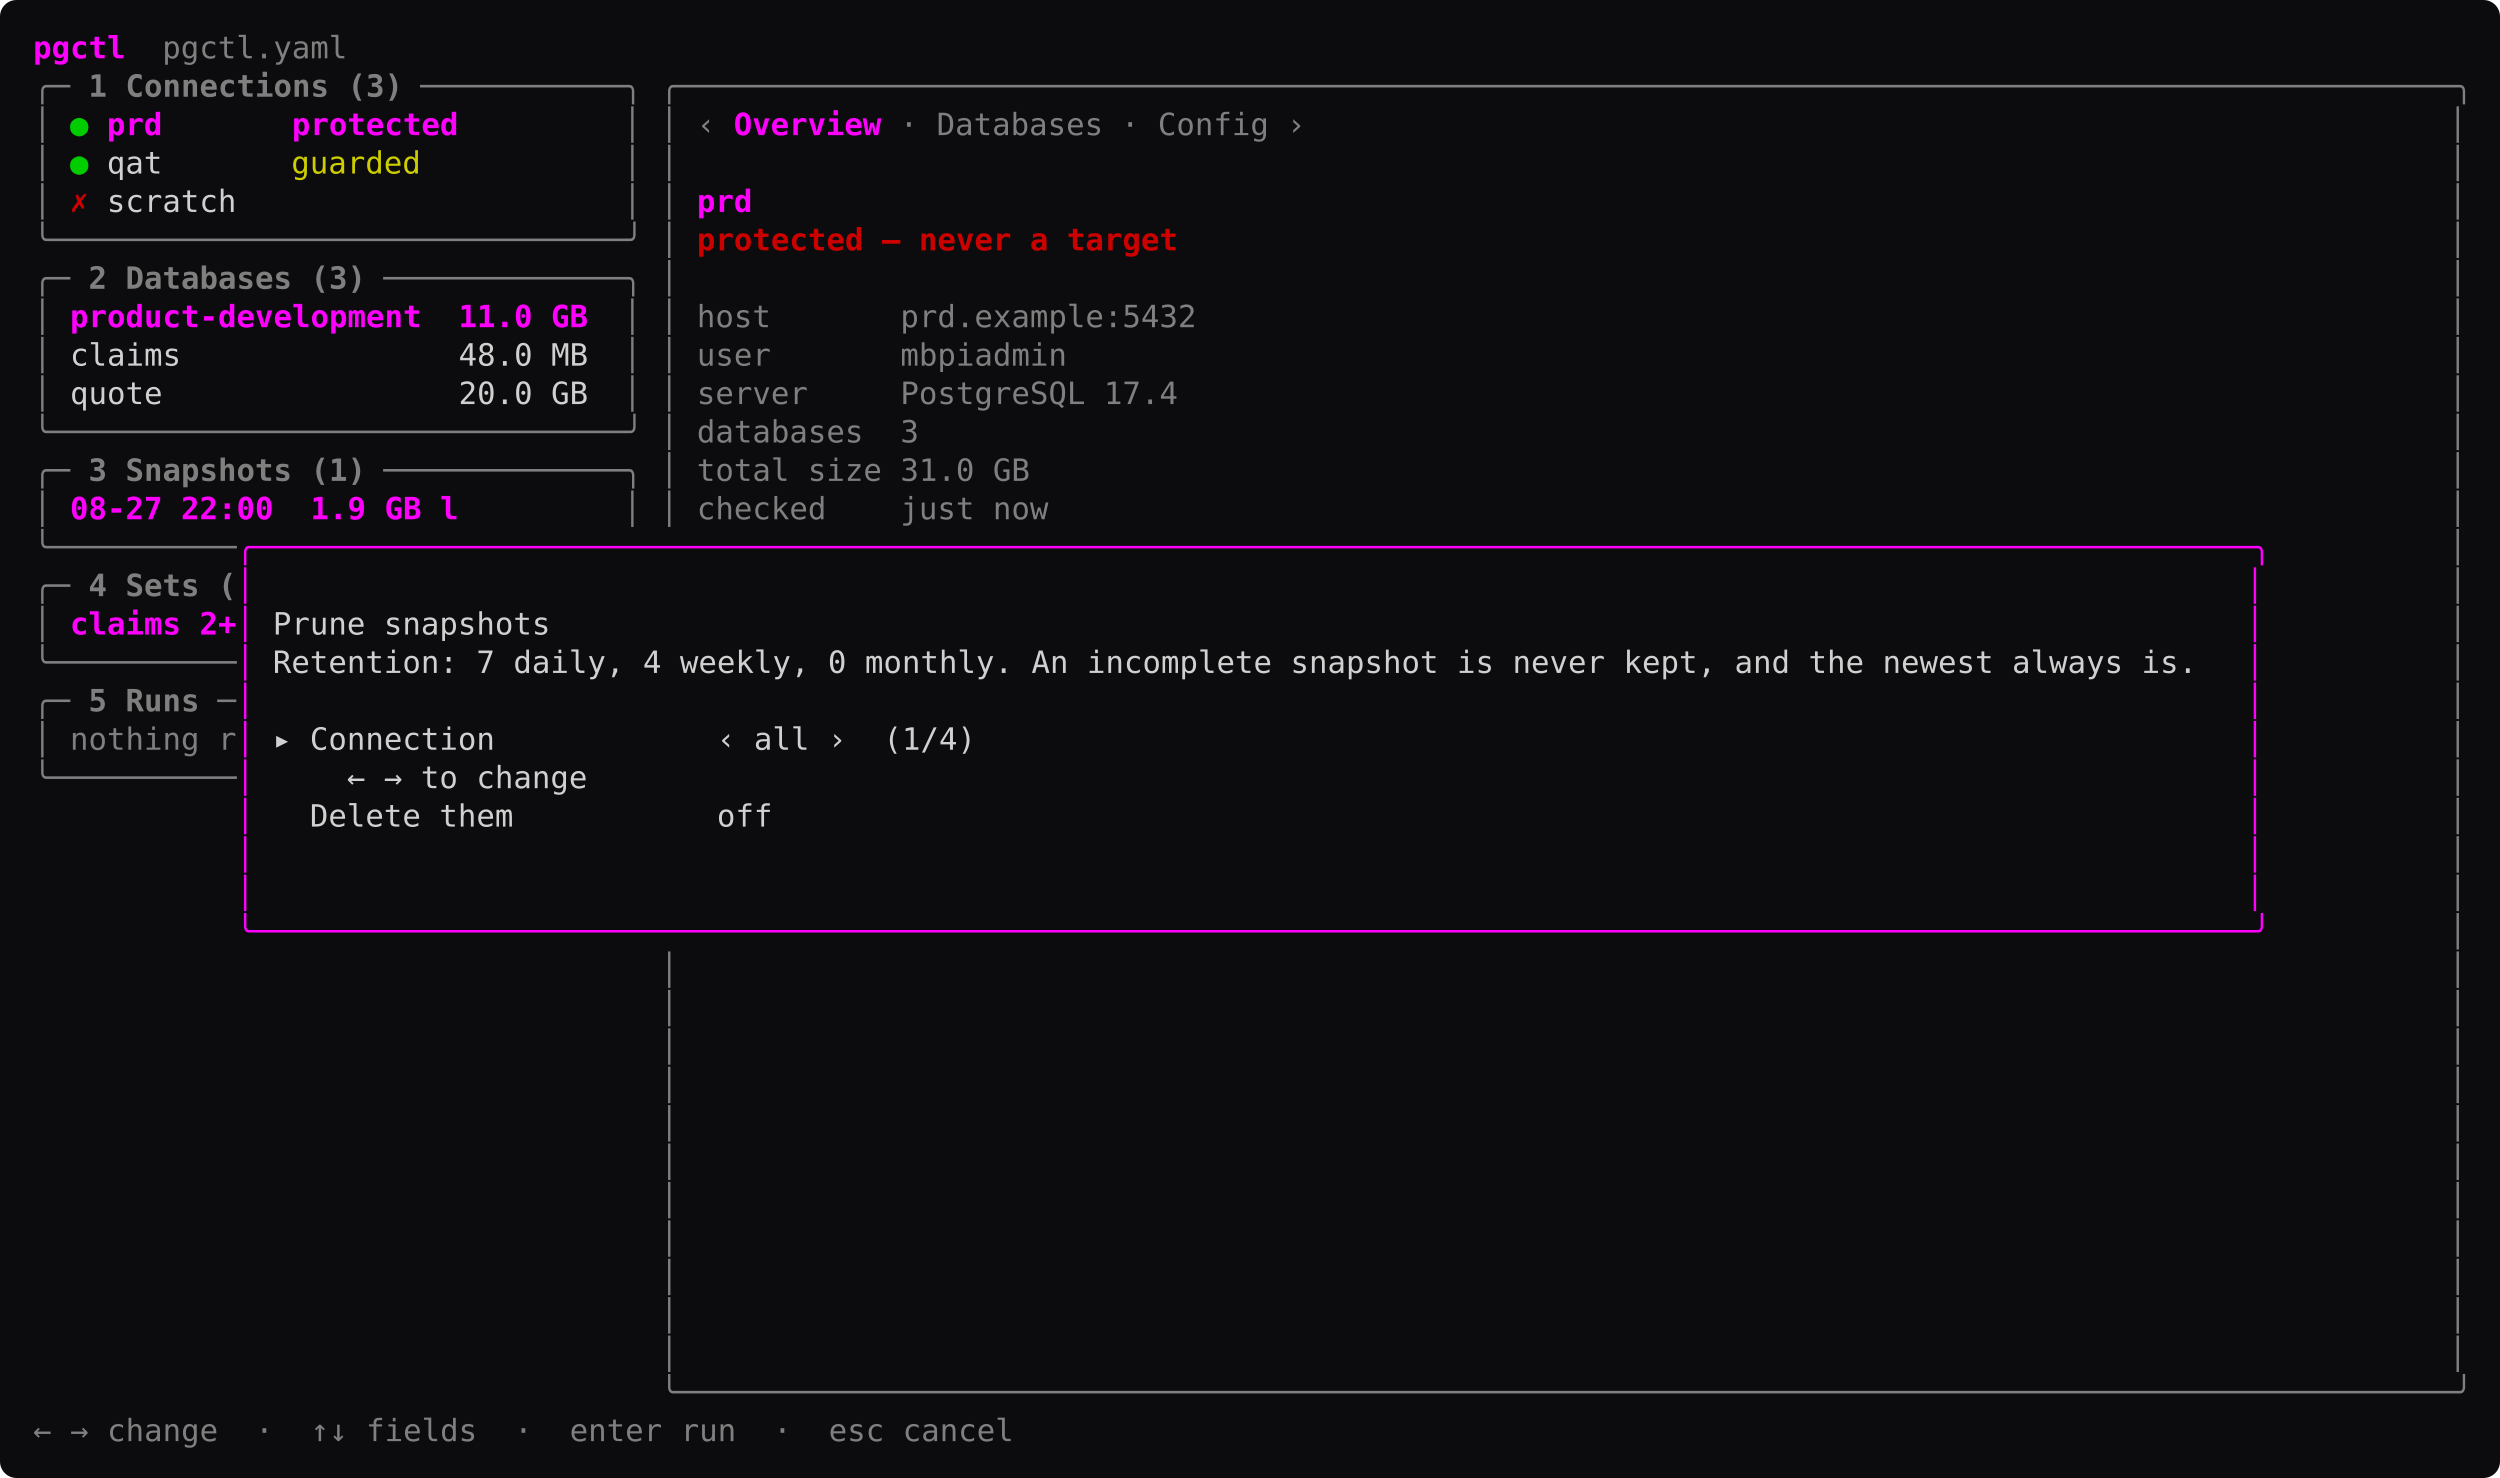
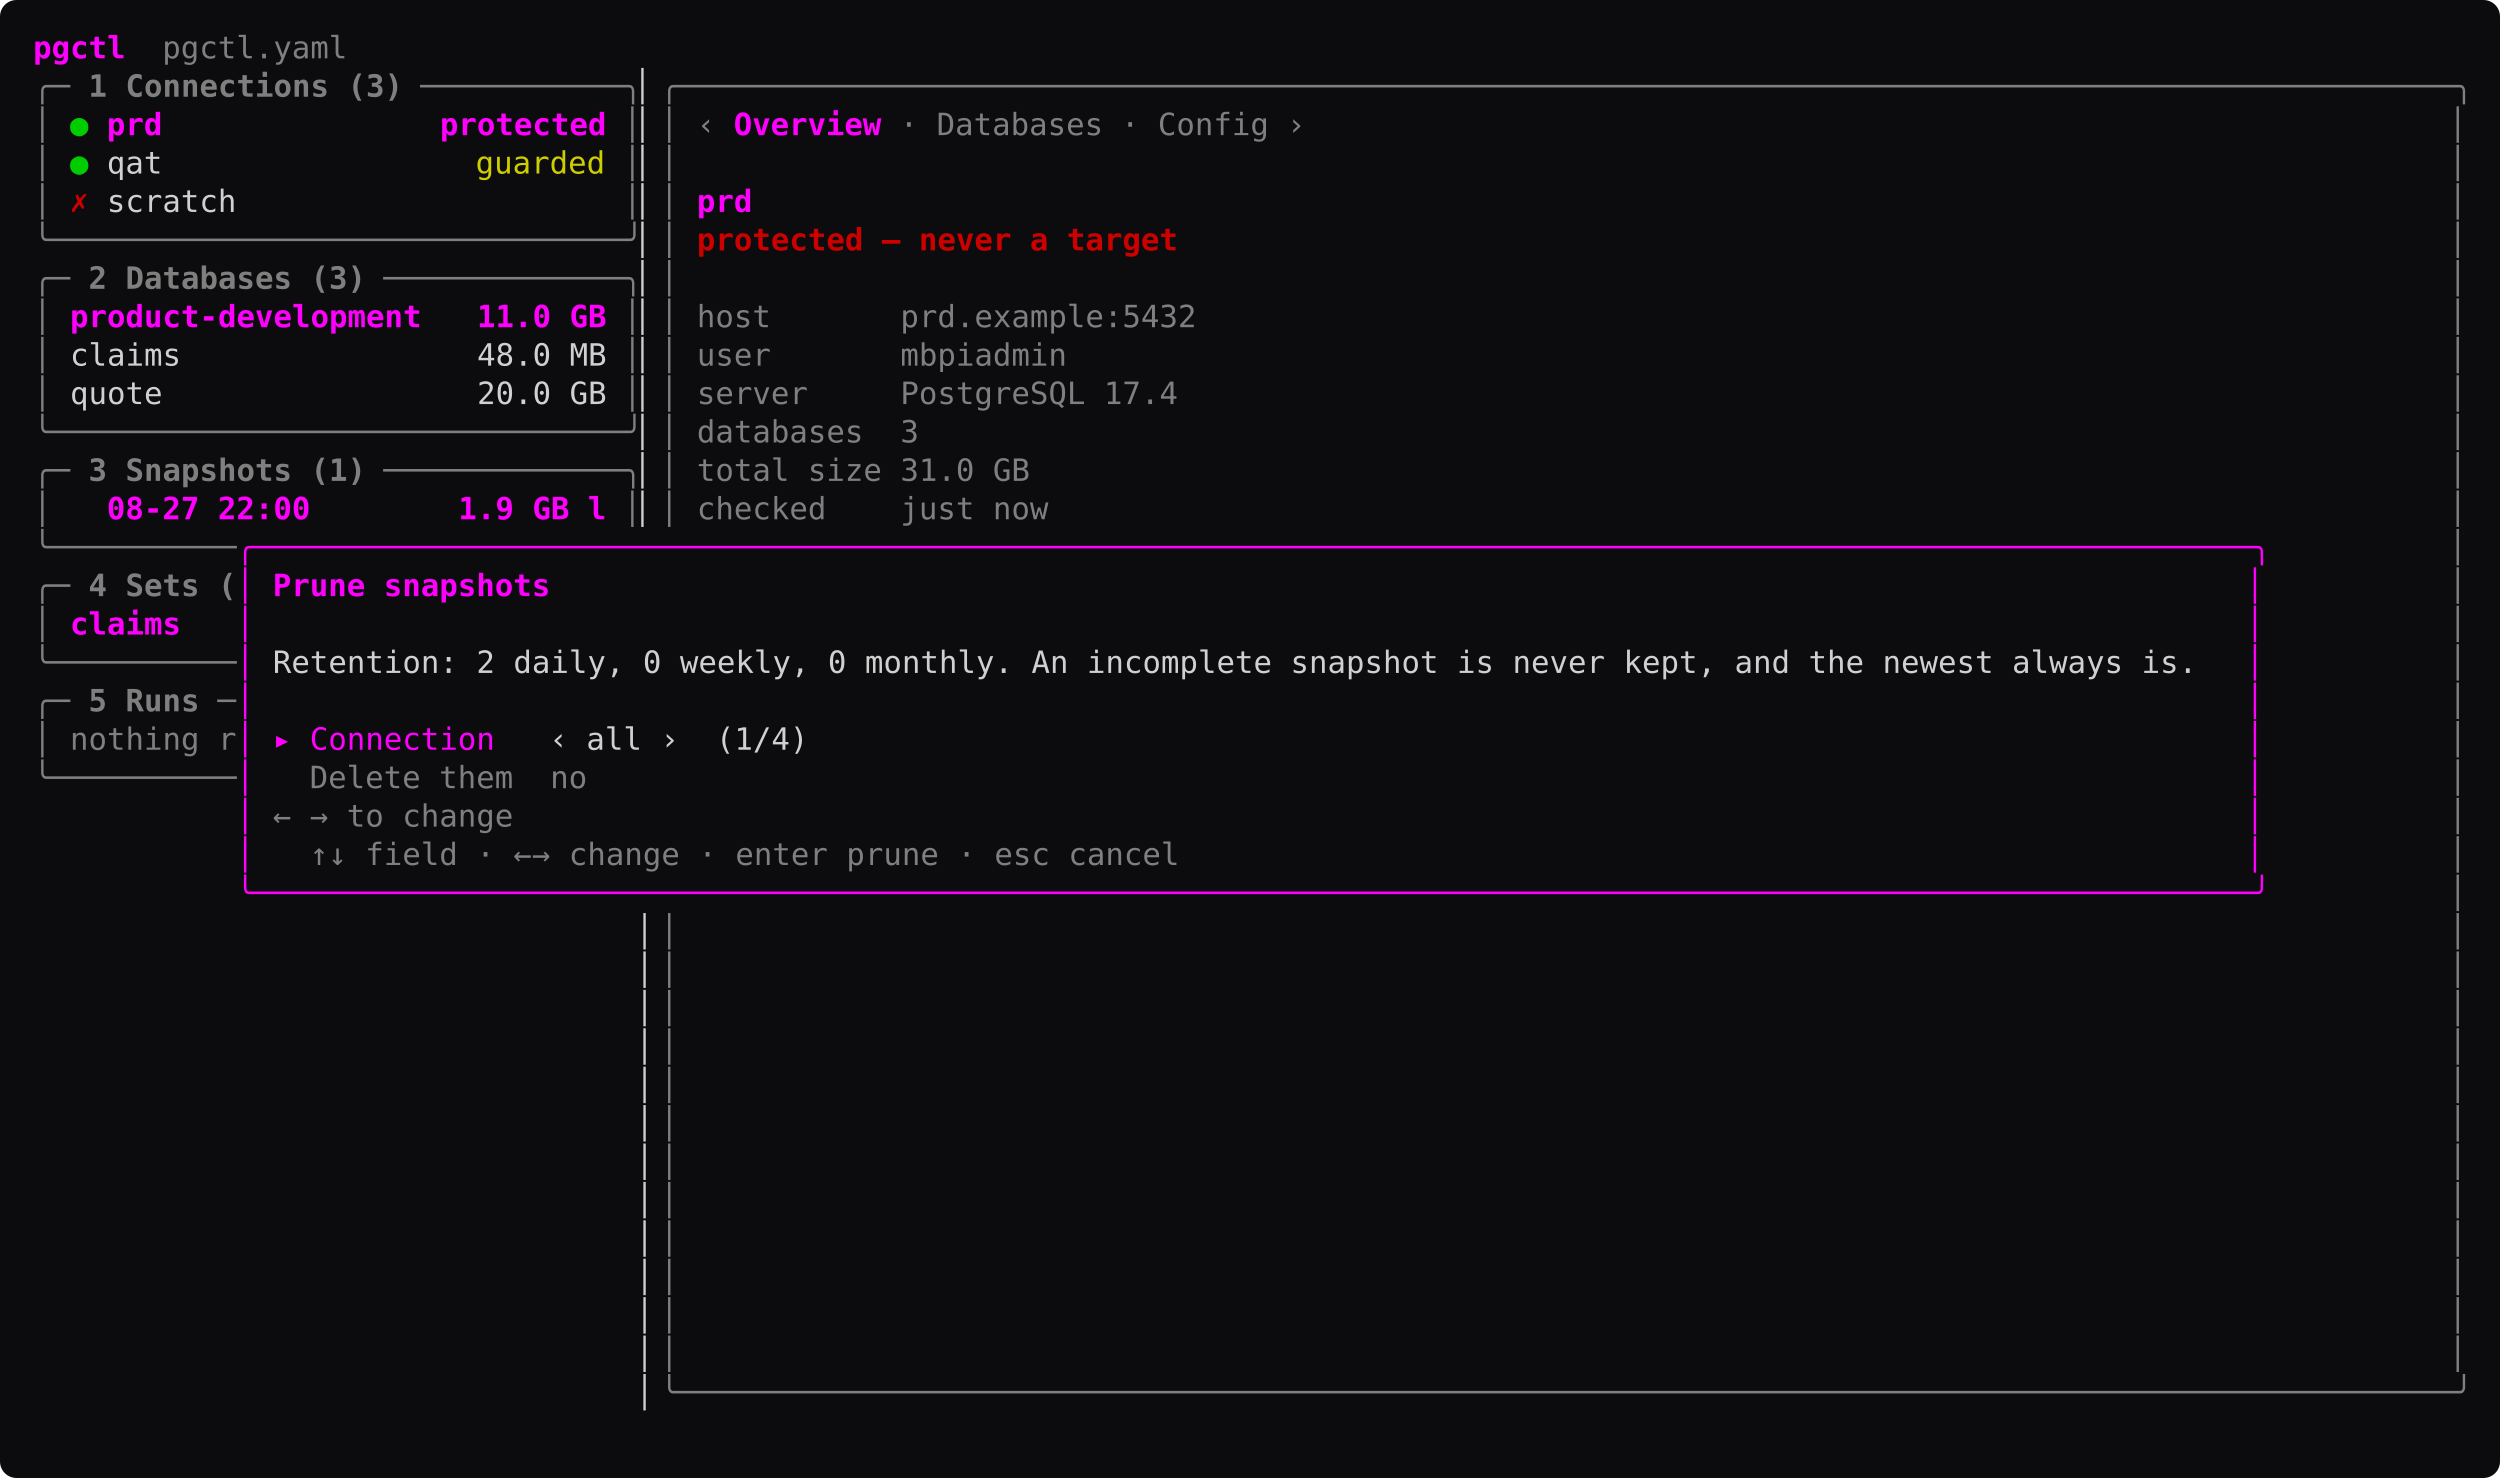
<svg xmlns="http://www.w3.org/2000/svg" width="1057.6" height="625.25" viewBox="0 0 1057.6 625.25" font-family="ui-monospace, 'SF Mono', SFMono-Regular, Menlo, Consolas, 'DejaVu Sans Mono', monospace" font-size="13" role="img">
  <rect width="1057.6" height="625.25" rx="7" fill="#0c0c0e" />
  <text x="14" y="24.68" textLength="39" lengthAdjust="spacing" fill="#ff00ff" font-weight="600" xml:space="preserve">pgctl</text>
  <text x="53" y="24.68" textLength="93.6" lengthAdjust="spacing" fill="#7f7f7f" xml:space="preserve">  pgctl.yaml</text>
  <text x="14" y="40.92" textLength="15.6" lengthAdjust="spacing" fill="#7f7f7f" xml:space="preserve">╭─</text>
  <text x="29.6" y="40.92" textLength="140.4" lengthAdjust="spacing" fill="#7f7f7f" font-weight="600" xml:space="preserve"> 1 Connections (3)</text>
  <text x="177.8" y="40.92" textLength="93.6" lengthAdjust="spacing" fill="#7f7f7f" xml:space="preserve">───────────╮</text>
+   <text x="271.4" y="40.92" textLength="7.8" lengthAdjust="spacing" fill="#d0d0d0" xml:space="preserve">▏</text>
  <text x="279.2" y="40.92" textLength="764.4" lengthAdjust="spacing" fill="#7f7f7f" xml:space="preserve">╭────────────────────────────────────────────────────────────────────────────────────────────────╮</text>
  <text x="14" y="57.17" textLength="7.8" lengthAdjust="spacing" fill="#7f7f7f" xml:space="preserve">│</text>
  <text x="29.6" y="57.17" textLength="7.8" lengthAdjust="spacing" fill="#00cd00" xml:space="preserve">●</text>
-   <text x="45.2" y="57.17" textLength="148.2" lengthAdjust="spacing" fill="#ff00ff" font-weight="600" xml:space="preserve">prd       protected</text>
+   <text x="45.2" y="57.17" textLength="210.6" lengthAdjust="spacing" fill="#ff00ff" font-weight="600" xml:space="preserve">prd               protected</text>
  <text x="263.6" y="57.17" textLength="7.8" lengthAdjust="spacing" fill="#7f7f7f" xml:space="preserve">│</text>
+   <text x="271.4" y="57.17" textLength="7.8" lengthAdjust="spacing" fill="#d0d0d0" xml:space="preserve">▏</text>
  <text x="279.2" y="57.17" textLength="7.8" lengthAdjust="spacing" fill="#7f7f7f" xml:space="preserve">│</text>
  <text x="294.8" y="57.17" textLength="7.8" lengthAdjust="spacing" fill="#7f7f7f" xml:space="preserve">‹</text>
  <text x="310.4" y="57.17" textLength="7.8" lengthAdjust="spacing" fill="#ff00ff" font-weight="600" xml:space="preserve">O</text>
  <text x="318.2" y="57.17" textLength="7.8" lengthAdjust="spacing" fill="#ff00ff" font-weight="600" xml:space="preserve">v</text>
  <text x="326" y="57.17" textLength="7.8" lengthAdjust="spacing" fill="#ff00ff" font-weight="600" xml:space="preserve">e</text>
  <text x="333.8" y="57.17" textLength="7.8" lengthAdjust="spacing" fill="#ff00ff" font-weight="600" xml:space="preserve">r</text>
  <text x="341.6" y="57.17" textLength="7.8" lengthAdjust="spacing" fill="#ff00ff" font-weight="600" xml:space="preserve">v</text>
  <text x="349.4" y="57.17" textLength="7.8" lengthAdjust="spacing" fill="#ff00ff" font-weight="600" xml:space="preserve">i</text>
  <text x="357.2" y="57.17" textLength="7.8" lengthAdjust="spacing" fill="#ff00ff" font-weight="600" xml:space="preserve">e</text>
  <text x="365" y="57.17" textLength="7.8" lengthAdjust="spacing" fill="#ff00ff" font-weight="600" xml:space="preserve">w</text>
  <text x="380.6" y="57.17" textLength="7.8" lengthAdjust="spacing" fill="#7f7f7f" xml:space="preserve">·</text>
  <text x="388.4" y="57.17" textLength="78" lengthAdjust="spacing" fill="#7f7f7f" xml:space="preserve"> Databases</text>
  <text x="474.2" y="57.17" textLength="7.8" lengthAdjust="spacing" fill="#7f7f7f" xml:space="preserve">·</text>
  <text x="482" y="57.17" textLength="54.6" lengthAdjust="spacing" fill="#7f7f7f" xml:space="preserve"> Config</text>
  <text x="544.4" y="57.17" textLength="7.8" lengthAdjust="spacing" fill="#7f7f7f" xml:space="preserve">›</text>
  <text x="1035.8" y="57.17" textLength="7.8" lengthAdjust="spacing" fill="#7f7f7f" xml:space="preserve">│</text>
  <text x="14" y="73.42" textLength="7.8" lengthAdjust="spacing" fill="#7f7f7f" xml:space="preserve">│</text>
  <text x="29.6" y="73.42" textLength="7.8" lengthAdjust="spacing" fill="#00cd00" xml:space="preserve">●</text>
  <text x="45.2" y="73.42" textLength="23.4" lengthAdjust="spacing" fill="#d0d0d0" xml:space="preserve">qat</text>
-   <text x="115.4" y="73.42" textLength="62.4" lengthAdjust="spacing" fill="#cdcd00" xml:space="preserve"> guarded</text>
+   <text x="201.2" y="73.42" textLength="54.6" lengthAdjust="spacing" fill="#cdcd00" xml:space="preserve">guarded</text>
  <text x="263.6" y="73.42" textLength="7.8" lengthAdjust="spacing" fill="#7f7f7f" xml:space="preserve">│</text>
+   <text x="271.4" y="73.42" textLength="7.8" lengthAdjust="spacing" fill="#d0d0d0" xml:space="preserve">▏</text>
  <text x="279.2" y="73.42" textLength="7.8" lengthAdjust="spacing" fill="#7f7f7f" xml:space="preserve">│</text>
  <text x="1035.8" y="73.42" textLength="7.8" lengthAdjust="spacing" fill="#7f7f7f" xml:space="preserve">│</text>
  <text x="14" y="89.67" textLength="7.8" lengthAdjust="spacing" fill="#7f7f7f" xml:space="preserve">│</text>
  <text x="29.6" y="89.67" textLength="7.8" lengthAdjust="spacing" fill="#cd0000" font-weight="600" xml:space="preserve">✗</text>
  <text x="45.2" y="89.67" textLength="54.6" lengthAdjust="spacing" fill="#d0d0d0" xml:space="preserve">scratch</text>
  <text x="263.6" y="89.67" textLength="7.8" lengthAdjust="spacing" fill="#7f7f7f" xml:space="preserve">│</text>
+   <text x="271.4" y="89.67" textLength="7.8" lengthAdjust="spacing" fill="#d0d0d0" xml:space="preserve">▏</text>
  <text x="279.2" y="89.67" textLength="7.8" lengthAdjust="spacing" fill="#7f7f7f" xml:space="preserve">│</text>
  <text x="294.8" y="89.67" textLength="23.4" lengthAdjust="spacing" fill="#ff00ff" font-weight="600" xml:space="preserve">prd</text>
  <text x="1035.8" y="89.67" textLength="7.8" lengthAdjust="spacing" fill="#7f7f7f" xml:space="preserve">│</text>
  <text x="14" y="105.92" textLength="257.4" lengthAdjust="spacing" fill="#7f7f7f" xml:space="preserve">╰───────────────────────────────╯</text>
+   <text x="271.4" y="105.92" textLength="7.8" lengthAdjust="spacing" fill="#d0d0d0" xml:space="preserve">▏</text>
  <text x="279.2" y="105.92" textLength="7.8" lengthAdjust="spacing" fill="#7f7f7f" xml:space="preserve">│</text>
  <text x="294.8" y="105.92" textLength="202.8" lengthAdjust="spacing" fill="#cd0000" font-weight="600" xml:space="preserve">protected — never a target</text>
  <text x="1035.8" y="105.92" textLength="7.8" lengthAdjust="spacing" fill="#7f7f7f" xml:space="preserve">│</text>
  <text x="14" y="122.17" textLength="15.6" lengthAdjust="spacing" fill="#7f7f7f" xml:space="preserve">╭─</text>
  <text x="29.6" y="122.17" textLength="124.8" lengthAdjust="spacing" fill="#7f7f7f" font-weight="600" xml:space="preserve"> 2 Databases (3)</text>
  <text x="162.2" y="122.17" textLength="109.2" lengthAdjust="spacing" fill="#7f7f7f" xml:space="preserve">─────────────╮</text>
+   <text x="271.4" y="122.17" textLength="7.8" lengthAdjust="spacing" fill="#d0d0d0" xml:space="preserve">▏</text>
  <text x="279.2" y="122.17" textLength="7.8" lengthAdjust="spacing" fill="#7f7f7f" xml:space="preserve">│</text>
  <text x="1035.8" y="122.17" textLength="7.8" lengthAdjust="spacing" fill="#7f7f7f" xml:space="preserve">│</text>
  <text x="14" y="138.43" textLength="7.8" lengthAdjust="spacing" fill="#7f7f7f" xml:space="preserve">│</text>
-   <text x="29.6" y="138.43" textLength="218.4" lengthAdjust="spacing" fill="#ff00ff" font-weight="600" xml:space="preserve">product-development  11.0 GB</text>
+   <text x="29.6" y="138.43" textLength="226.2" lengthAdjust="spacing" fill="#ff00ff" font-weight="600" xml:space="preserve">product-development   11.0 GB</text>
  <text x="263.6" y="138.43" textLength="7.8" lengthAdjust="spacing" fill="#7f7f7f" xml:space="preserve">│</text>
+   <text x="271.4" y="138.43" textLength="7.8" lengthAdjust="spacing" fill="#d0d0d0" xml:space="preserve">▏</text>
  <text x="279.2" y="138.43" textLength="7.8" lengthAdjust="spacing" fill="#7f7f7f" xml:space="preserve">│</text>
  <text x="294.8" y="138.43" textLength="210.6" lengthAdjust="spacing" fill="#7f7f7f" xml:space="preserve">host       prd.example:5432</text>
  <text x="1035.8" y="138.43" textLength="7.8" lengthAdjust="spacing" fill="#7f7f7f" xml:space="preserve">│</text>
  <text x="14" y="154.68" textLength="7.8" lengthAdjust="spacing" fill="#7f7f7f" xml:space="preserve">│</text>
-   <text x="21.8" y="154.68" textLength="226.2" lengthAdjust="spacing" fill="#d0d0d0" xml:space="preserve"> claims               48.0 MB</text>
+   <text x="21.8" y="154.68" textLength="234" lengthAdjust="spacing" fill="#d0d0d0" xml:space="preserve"> claims                48.0 MB</text>
  <text x="263.6" y="154.68" textLength="7.8" lengthAdjust="spacing" fill="#7f7f7f" xml:space="preserve">│</text>
+   <text x="271.4" y="154.68" textLength="7.8" lengthAdjust="spacing" fill="#d0d0d0" xml:space="preserve">▏</text>
  <text x="279.2" y="154.68" textLength="7.8" lengthAdjust="spacing" fill="#7f7f7f" xml:space="preserve">│</text>
  <text x="294.8" y="154.68" textLength="156" lengthAdjust="spacing" fill="#7f7f7f" xml:space="preserve">user       mbpiadmin</text>
  <text x="1035.8" y="154.68" textLength="7.8" lengthAdjust="spacing" fill="#7f7f7f" xml:space="preserve">│</text>
  <text x="14" y="170.93" textLength="7.8" lengthAdjust="spacing" fill="#7f7f7f" xml:space="preserve">│</text>
-   <text x="21.8" y="170.93" textLength="226.2" lengthAdjust="spacing" fill="#d0d0d0" xml:space="preserve"> quote                20.0 GB</text>
+   <text x="21.8" y="170.93" textLength="234" lengthAdjust="spacing" fill="#d0d0d0" xml:space="preserve"> quote                 20.0 GB</text>
  <text x="263.6" y="170.93" textLength="7.8" lengthAdjust="spacing" fill="#7f7f7f" xml:space="preserve">│</text>
+   <text x="271.4" y="170.93" textLength="7.8" lengthAdjust="spacing" fill="#d0d0d0" xml:space="preserve">▏</text>
  <text x="279.2" y="170.93" textLength="7.8" lengthAdjust="spacing" fill="#7f7f7f" xml:space="preserve">│</text>
  <text x="294.8" y="170.93" textLength="202.8" lengthAdjust="spacing" fill="#7f7f7f" xml:space="preserve">server     PostgreSQL 17.4</text>
  <text x="1035.8" y="170.93" textLength="7.8" lengthAdjust="spacing" fill="#7f7f7f" xml:space="preserve">│</text>
  <text x="14" y="187.18" textLength="257.4" lengthAdjust="spacing" fill="#7f7f7f" xml:space="preserve">╰───────────────────────────────╯</text>
+   <text x="271.4" y="187.18" textLength="7.8" lengthAdjust="spacing" fill="#d0d0d0" xml:space="preserve">▏</text>
  <text x="279.2" y="187.18" textLength="7.8" lengthAdjust="spacing" fill="#7f7f7f" xml:space="preserve">│</text>
  <text x="294.8" y="187.18" textLength="93.6" lengthAdjust="spacing" fill="#7f7f7f" xml:space="preserve">databases  3</text>
  <text x="1035.8" y="187.18" textLength="7.8" lengthAdjust="spacing" fill="#7f7f7f" xml:space="preserve">│</text>
  <text x="14" y="203.43" textLength="15.6" lengthAdjust="spacing" fill="#7f7f7f" xml:space="preserve">╭─</text>
  <text x="29.6" y="203.43" textLength="124.8" lengthAdjust="spacing" fill="#7f7f7f" font-weight="600" xml:space="preserve"> 3 Snapshots (1)</text>
  <text x="162.2" y="203.43" textLength="109.2" lengthAdjust="spacing" fill="#7f7f7f" xml:space="preserve">─────────────╮</text>
+   <text x="271.4" y="203.43" textLength="7.8" lengthAdjust="spacing" fill="#d0d0d0" xml:space="preserve">▏</text>
  <text x="279.2" y="203.43" textLength="7.8" lengthAdjust="spacing" fill="#7f7f7f" xml:space="preserve">│</text>
  <text x="294.8" y="203.43" textLength="140.4" lengthAdjust="spacing" fill="#7f7f7f" xml:space="preserve">total size 31.0 GB</text>
  <text x="1035.8" y="203.43" textLength="7.8" lengthAdjust="spacing" fill="#7f7f7f" xml:space="preserve">│</text>
  <text x="14" y="219.68" textLength="7.8" lengthAdjust="spacing" fill="#7f7f7f" xml:space="preserve">│</text>
-   <text x="29.6" y="219.68" textLength="163.8" lengthAdjust="spacing" fill="#ff00ff" font-weight="600" xml:space="preserve">08-27 22:00  1.9 GB l</text>
+   <text x="45.2" y="219.68" textLength="210.6" lengthAdjust="spacing" fill="#ff00ff" font-weight="600" xml:space="preserve">08-27 22:00        1.9 GB l</text>
  <text x="263.6" y="219.68" textLength="7.8" lengthAdjust="spacing" fill="#7f7f7f" xml:space="preserve">│</text>
+   <text x="271.4" y="219.68" textLength="7.8" lengthAdjust="spacing" fill="#d0d0d0" xml:space="preserve">▏</text>
  <text x="279.2" y="219.68" textLength="7.8" lengthAdjust="spacing" fill="#7f7f7f" xml:space="preserve">│</text>
  <text x="294.8" y="219.68" textLength="148.2" lengthAdjust="spacing" fill="#7f7f7f" xml:space="preserve">checked    just now</text>
  <text x="1035.8" y="219.68" textLength="7.8" lengthAdjust="spacing" fill="#7f7f7f" xml:space="preserve">│</text>
  <text x="14" y="235.93" textLength="85.8" lengthAdjust="spacing" fill="#7f7f7f" xml:space="preserve">╰──────────</text>
  <text x="99.8" y="235.93" textLength="858" lengthAdjust="spacing" fill="#ff00ff" xml:space="preserve">╭────────────────────────────────────────────────────────────────────────────────────────────────────────────╮</text>
  <text x="1035.8" y="235.93" textLength="7.8" lengthAdjust="spacing" fill="#7f7f7f" xml:space="preserve">│</text>
  <text x="14" y="252.18" textLength="15.6" lengthAdjust="spacing" fill="#7f7f7f" xml:space="preserve">╭─</text>
  <text x="29.6" y="252.18" textLength="70.2" lengthAdjust="spacing" fill="#7f7f7f" font-weight="600" xml:space="preserve"> 4 Sets (</text>
  <text x="99.8" y="252.18" textLength="7.8" lengthAdjust="spacing" fill="#ff00ff" xml:space="preserve">│</text>
+   <text x="115.4" y="252.18" textLength="117" lengthAdjust="spacing" fill="#ff00ff" font-weight="600" xml:space="preserve">Prune snapshots</text>
  <text x="950" y="252.18" textLength="7.8" lengthAdjust="spacing" fill="#ff00ff" xml:space="preserve">│</text>
  <text x="1035.8" y="252.18" textLength="7.8" lengthAdjust="spacing" fill="#7f7f7f" xml:space="preserve">│</text>
  <text x="14" y="268.43" textLength="7.8" lengthAdjust="spacing" fill="#7f7f7f" xml:space="preserve">│</text>
-   <text x="29.6" y="268.43" textLength="70.2" lengthAdjust="spacing" fill="#ff00ff" font-weight="600" xml:space="preserve">claims 2+</text>
+   <text x="29.6" y="268.43" textLength="46.8" lengthAdjust="spacing" fill="#ff00ff" font-weight="600" xml:space="preserve">claims</text>
  <text x="99.8" y="268.43" textLength="7.8" lengthAdjust="spacing" fill="#ff00ff" xml:space="preserve">│</text>
-   <text x="107.6" y="268.43" textLength="124.8" lengthAdjust="spacing" fill="#d0d0d0" xml:space="preserve"> Prune snapshots</text>
  <text x="950" y="268.43" textLength="7.8" lengthAdjust="spacing" fill="#ff00ff" xml:space="preserve">│</text>
  <text x="1035.8" y="268.43" textLength="7.8" lengthAdjust="spacing" fill="#7f7f7f" xml:space="preserve">│</text>
  <text x="14" y="284.68" textLength="85.8" lengthAdjust="spacing" fill="#7f7f7f" xml:space="preserve">╰──────────</text>
  <text x="99.8" y="284.68" textLength="7.8" lengthAdjust="spacing" fill="#ff00ff" xml:space="preserve">│</text>
-   <text x="107.6" y="284.68" textLength="819" lengthAdjust="spacing" fill="#d0d0d0" xml:space="preserve"> Retention: 7 daily, 4 weekly, 0 monthly. An incomplete snapshot is never kept, and the newest always is.</text>
+   <text x="107.6" y="284.68" textLength="819" lengthAdjust="spacing" fill="#d0d0d0" xml:space="preserve"> Retention: 2 daily, 0 weekly, 0 monthly. An incomplete snapshot is never kept, and the newest always is.</text>
  <text x="950" y="284.68" textLength="7.8" lengthAdjust="spacing" fill="#ff00ff" xml:space="preserve">│</text>
  <text x="1035.8" y="284.68" textLength="7.8" lengthAdjust="spacing" fill="#7f7f7f" xml:space="preserve">│</text>
  <text x="14" y="300.93" textLength="15.6" lengthAdjust="spacing" fill="#7f7f7f" xml:space="preserve">╭─</text>
  <text x="29.6" y="300.93" textLength="54.6" lengthAdjust="spacing" fill="#7f7f7f" font-weight="600" xml:space="preserve"> 5 Runs</text>
  <text x="92" y="300.93" textLength="7.8" lengthAdjust="spacing" fill="#7f7f7f" xml:space="preserve">─</text>
  <text x="99.8" y="300.93" textLength="7.8" lengthAdjust="spacing" fill="#ff00ff" xml:space="preserve">│</text>
  <text x="950" y="300.93" textLength="7.8" lengthAdjust="spacing" fill="#ff00ff" xml:space="preserve">│</text>
  <text x="1035.8" y="300.93" textLength="7.8" lengthAdjust="spacing" fill="#7f7f7f" xml:space="preserve">│</text>
  <text x="14" y="317.18" textLength="7.8" lengthAdjust="spacing" fill="#7f7f7f" xml:space="preserve">│</text>
  <text x="29.6" y="317.18" textLength="70.2" lengthAdjust="spacing" fill="#7f7f7f" xml:space="preserve">nothing r</text>
  <text x="99.8" y="317.18" textLength="7.8" lengthAdjust="spacing" fill="#ff00ff" xml:space="preserve">│</text>
-   <text x="107.6" y="317.18" textLength="304.2" lengthAdjust="spacing" fill="#d0d0d0" xml:space="preserve"> ▸ Connection            ‹ all ›  (1/4)</text>
+   <text x="115.4" y="317.18" textLength="93.6" lengthAdjust="spacing" fill="#ff00ff" xml:space="preserve">▸ Connection</text>
+   <text x="232.4" y="317.18" textLength="109.2" lengthAdjust="spacing" fill="#d0d0d0" xml:space="preserve">‹ all ›  (1/4)</text>
  <text x="950" y="317.18" textLength="7.8" lengthAdjust="spacing" fill="#ff00ff" xml:space="preserve">│</text>
  <text x="1035.8" y="317.18" textLength="7.8" lengthAdjust="spacing" fill="#7f7f7f" xml:space="preserve">│</text>
  <text x="14" y="333.43" textLength="85.8" lengthAdjust="spacing" fill="#7f7f7f" xml:space="preserve">╰──────────</text>
  <text x="99.8" y="333.43" textLength="7.8" lengthAdjust="spacing" fill="#ff00ff" xml:space="preserve">│</text>
-   <text x="107.6" y="333.43" textLength="140.4" lengthAdjust="spacing" fill="#d0d0d0" xml:space="preserve">     ← → to change</text>
+   <text x="131" y="333.43" textLength="117" lengthAdjust="spacing" fill="#7f7f7f" xml:space="preserve">Delete them  no</text>
  <text x="950" y="333.43" textLength="7.8" lengthAdjust="spacing" fill="#ff00ff" xml:space="preserve">│</text>
  <text x="1035.8" y="333.43" textLength="7.8" lengthAdjust="spacing" fill="#7f7f7f" xml:space="preserve">│</text>
  <text x="99.8" y="349.68" textLength="7.8" lengthAdjust="spacing" fill="#ff00ff" xml:space="preserve">│</text>
-   <text x="107.6" y="349.68" textLength="218.4" lengthAdjust="spacing" fill="#d0d0d0" xml:space="preserve">   Delete them           off</text>
+   <text x="115.4" y="349.68" textLength="101.4" lengthAdjust="spacing" fill="#7f7f7f" xml:space="preserve">← → to change</text>
  <text x="950" y="349.68" textLength="7.8" lengthAdjust="spacing" fill="#ff00ff" xml:space="preserve">│</text>
  <text x="1035.8" y="349.68" textLength="7.8" lengthAdjust="spacing" fill="#7f7f7f" xml:space="preserve">│</text>
  <text x="99.8" y="365.93" textLength="7.8" lengthAdjust="spacing" fill="#ff00ff" xml:space="preserve">│</text>
+   <text x="115.4" y="365.93" textLength="382.2" lengthAdjust="spacing" fill="#7f7f7f" xml:space="preserve">  ↑↓ field · ←→ change · enter prune · esc cancel</text>
  <text x="950" y="365.93" textLength="7.8" lengthAdjust="spacing" fill="#ff00ff" xml:space="preserve">│</text>
  <text x="1035.8" y="365.93" textLength="7.8" lengthAdjust="spacing" fill="#7f7f7f" xml:space="preserve">│</text>
-   <text x="99.8" y="382.18" textLength="7.8" lengthAdjust="spacing" fill="#ff00ff" xml:space="preserve">│</text>
-   <text x="950" y="382.18" textLength="7.8" lengthAdjust="spacing" fill="#ff00ff" xml:space="preserve">│</text>
+   <text x="99.8" y="382.18" textLength="858" lengthAdjust="spacing" fill="#ff00ff" xml:space="preserve">╰────────────────────────────────────────────────────────────────────────────────────────────────────────────╯</text>
  <text x="1035.8" y="382.18" textLength="7.8" lengthAdjust="spacing" fill="#7f7f7f" xml:space="preserve">│</text>
-   <text x="99.8" y="398.43" textLength="858" lengthAdjust="spacing" fill="#ff00ff" xml:space="preserve">╰────────────────────────────────────────────────────────────────────────────────────────────────────────────╯</text>
+   <text x="14" y="398.43" textLength="265.2" lengthAdjust="spacing" fill="#d0d0d0" xml:space="preserve">                                 ▏</text>
+   <text x="279.2" y="398.43" textLength="7.8" lengthAdjust="spacing" fill="#7f7f7f" xml:space="preserve">│</text>
  <text x="1035.8" y="398.43" textLength="7.8" lengthAdjust="spacing" fill="#7f7f7f" xml:space="preserve">│</text>
+   <text x="14" y="414.68" textLength="265.2" lengthAdjust="spacing" fill="#d0d0d0" xml:space="preserve">                                 ▏</text>
  <text x="279.2" y="414.68" textLength="7.8" lengthAdjust="spacing" fill="#7f7f7f" xml:space="preserve">│</text>
  <text x="1035.8" y="414.68" textLength="7.8" lengthAdjust="spacing" fill="#7f7f7f" xml:space="preserve">│</text>
+   <text x="14" y="430.93" textLength="265.2" lengthAdjust="spacing" fill="#d0d0d0" xml:space="preserve">                                 ▏</text>
  <text x="279.2" y="430.93" textLength="7.8" lengthAdjust="spacing" fill="#7f7f7f" xml:space="preserve">│</text>
  <text x="1035.8" y="430.93" textLength="7.8" lengthAdjust="spacing" fill="#7f7f7f" xml:space="preserve">│</text>
+   <text x="14" y="447.18" textLength="265.2" lengthAdjust="spacing" fill="#d0d0d0" xml:space="preserve">                                 ▏</text>
  <text x="279.2" y="447.18" textLength="7.8" lengthAdjust="spacing" fill="#7f7f7f" xml:space="preserve">│</text>
  <text x="1035.8" y="447.18" textLength="7.8" lengthAdjust="spacing" fill="#7f7f7f" xml:space="preserve">│</text>
+   <text x="14" y="463.43" textLength="265.2" lengthAdjust="spacing" fill="#d0d0d0" xml:space="preserve">                                 ▏</text>
  <text x="279.2" y="463.43" textLength="7.8" lengthAdjust="spacing" fill="#7f7f7f" xml:space="preserve">│</text>
  <text x="1035.8" y="463.43" textLength="7.8" lengthAdjust="spacing" fill="#7f7f7f" xml:space="preserve">│</text>
+   <text x="14" y="479.68" textLength="265.2" lengthAdjust="spacing" fill="#d0d0d0" xml:space="preserve">                                 ▏</text>
  <text x="279.2" y="479.68" textLength="7.8" lengthAdjust="spacing" fill="#7f7f7f" xml:space="preserve">│</text>
  <text x="1035.8" y="479.68" textLength="7.8" lengthAdjust="spacing" fill="#7f7f7f" xml:space="preserve">│</text>
+   <text x="14" y="495.93" textLength="265.2" lengthAdjust="spacing" fill="#d0d0d0" xml:space="preserve">                                 ▏</text>
  <text x="279.2" y="495.93" textLength="7.8" lengthAdjust="spacing" fill="#7f7f7f" xml:space="preserve">│</text>
  <text x="1035.8" y="495.93" textLength="7.8" lengthAdjust="spacing" fill="#7f7f7f" xml:space="preserve">│</text>
+   <text x="14" y="512.17" textLength="265.2" lengthAdjust="spacing" fill="#d0d0d0" xml:space="preserve">                                 ▏</text>
  <text x="279.2" y="512.17" textLength="7.8" lengthAdjust="spacing" fill="#7f7f7f" xml:space="preserve">│</text>
  <text x="1035.8" y="512.17" textLength="7.8" lengthAdjust="spacing" fill="#7f7f7f" xml:space="preserve">│</text>
+   <text x="14" y="528.42" textLength="265.2" lengthAdjust="spacing" fill="#d0d0d0" xml:space="preserve">                                 ▏</text>
  <text x="279.2" y="528.42" textLength="7.8" lengthAdjust="spacing" fill="#7f7f7f" xml:space="preserve">│</text>
  <text x="1035.8" y="528.42" textLength="7.8" lengthAdjust="spacing" fill="#7f7f7f" xml:space="preserve">│</text>
+   <text x="14" y="544.67" textLength="265.2" lengthAdjust="spacing" fill="#d0d0d0" xml:space="preserve">                                 ▏</text>
  <text x="279.2" y="544.67" textLength="7.8" lengthAdjust="spacing" fill="#7f7f7f" xml:space="preserve">│</text>
  <text x="1035.8" y="544.67" textLength="7.8" lengthAdjust="spacing" fill="#7f7f7f" xml:space="preserve">│</text>
+   <text x="14" y="560.92" textLength="265.2" lengthAdjust="spacing" fill="#d0d0d0" xml:space="preserve">                                 ▏</text>
  <text x="279.2" y="560.92" textLength="7.8" lengthAdjust="spacing" fill="#7f7f7f" xml:space="preserve">│</text>
  <text x="1035.8" y="560.92" textLength="7.8" lengthAdjust="spacing" fill="#7f7f7f" xml:space="preserve">│</text>
+   <text x="14" y="577.17" textLength="265.2" lengthAdjust="spacing" fill="#d0d0d0" xml:space="preserve">                                 ▏</text>
  <text x="279.2" y="577.17" textLength="7.8" lengthAdjust="spacing" fill="#7f7f7f" xml:space="preserve">│</text>
  <text x="1035.8" y="577.17" textLength="7.8" lengthAdjust="spacing" fill="#7f7f7f" xml:space="preserve">│</text>
+   <text x="14" y="593.42" textLength="265.2" lengthAdjust="spacing" fill="#d0d0d0" xml:space="preserve">                                 ▏</text>
  <text x="279.2" y="593.42" textLength="764.4" lengthAdjust="spacing" fill="#7f7f7f" xml:space="preserve">╰────────────────────────────────────────────────────────────────────────────────────────────────╯</text>
-   <text x="14" y="609.67" textLength="413.4" lengthAdjust="spacing" fill="#7f7f7f" xml:space="preserve">← → change  ·  ↑↓ fields  ·  enter run  ·  esc cancel</text>
</svg>
